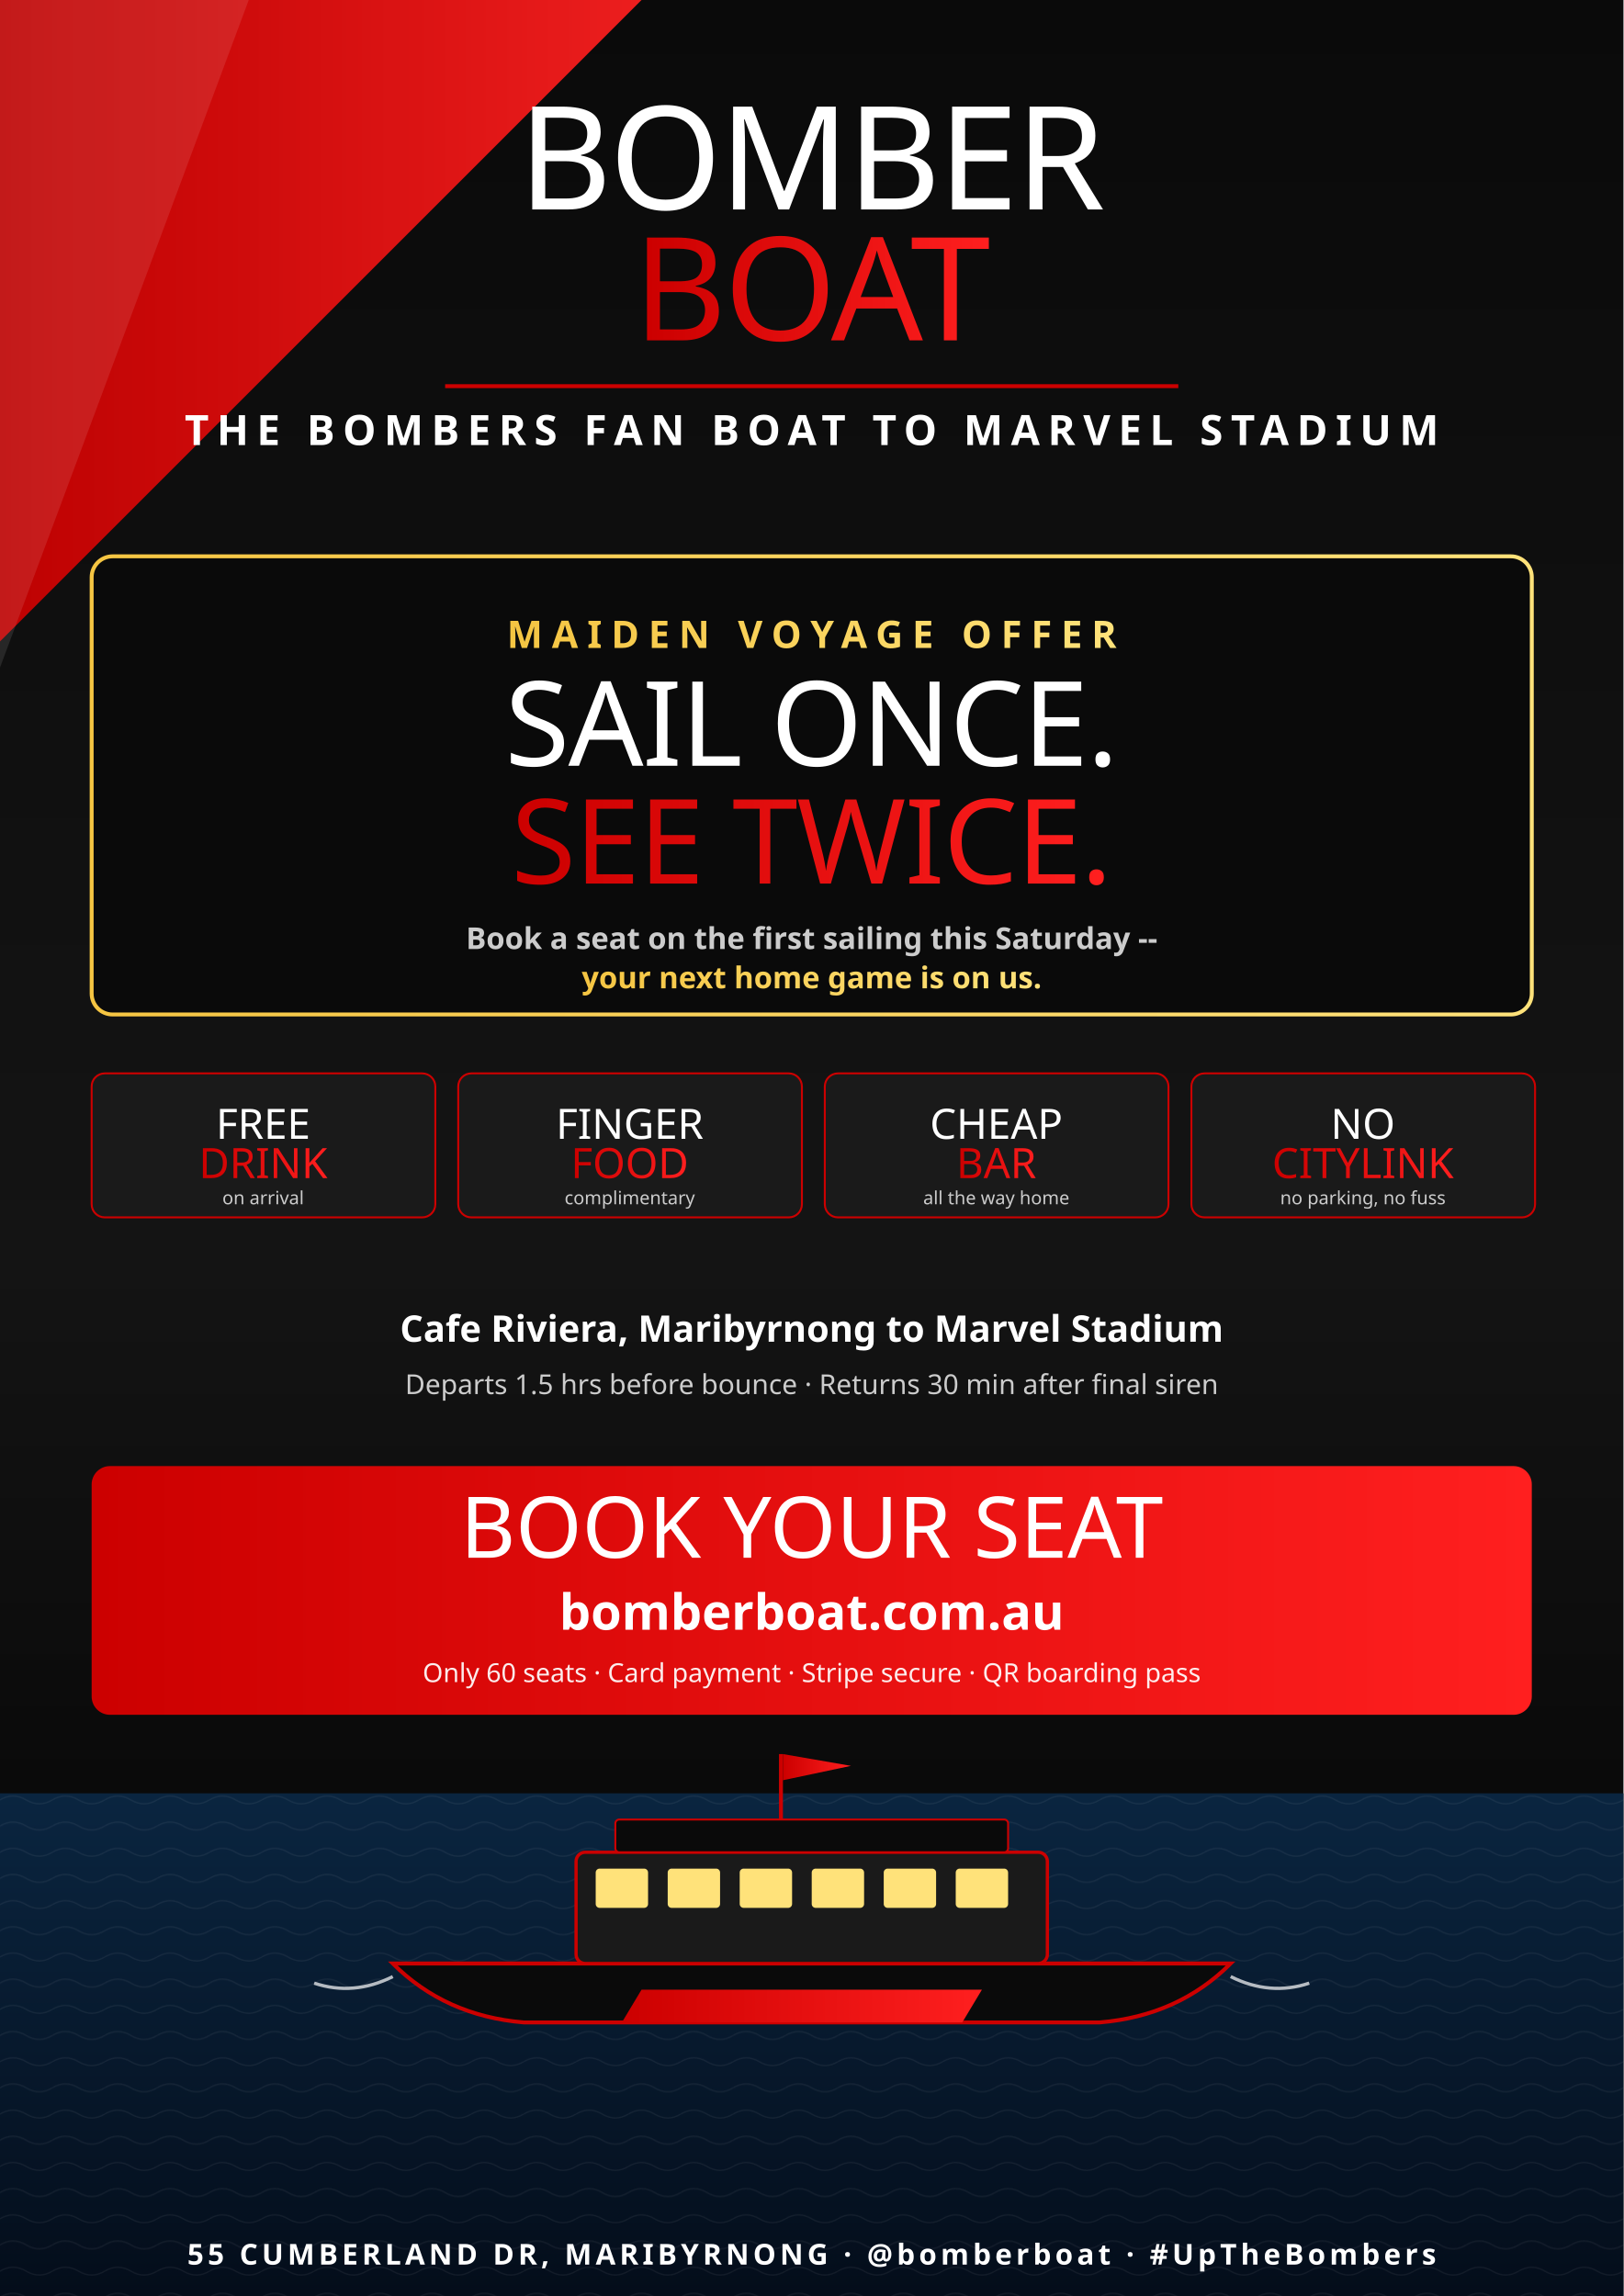
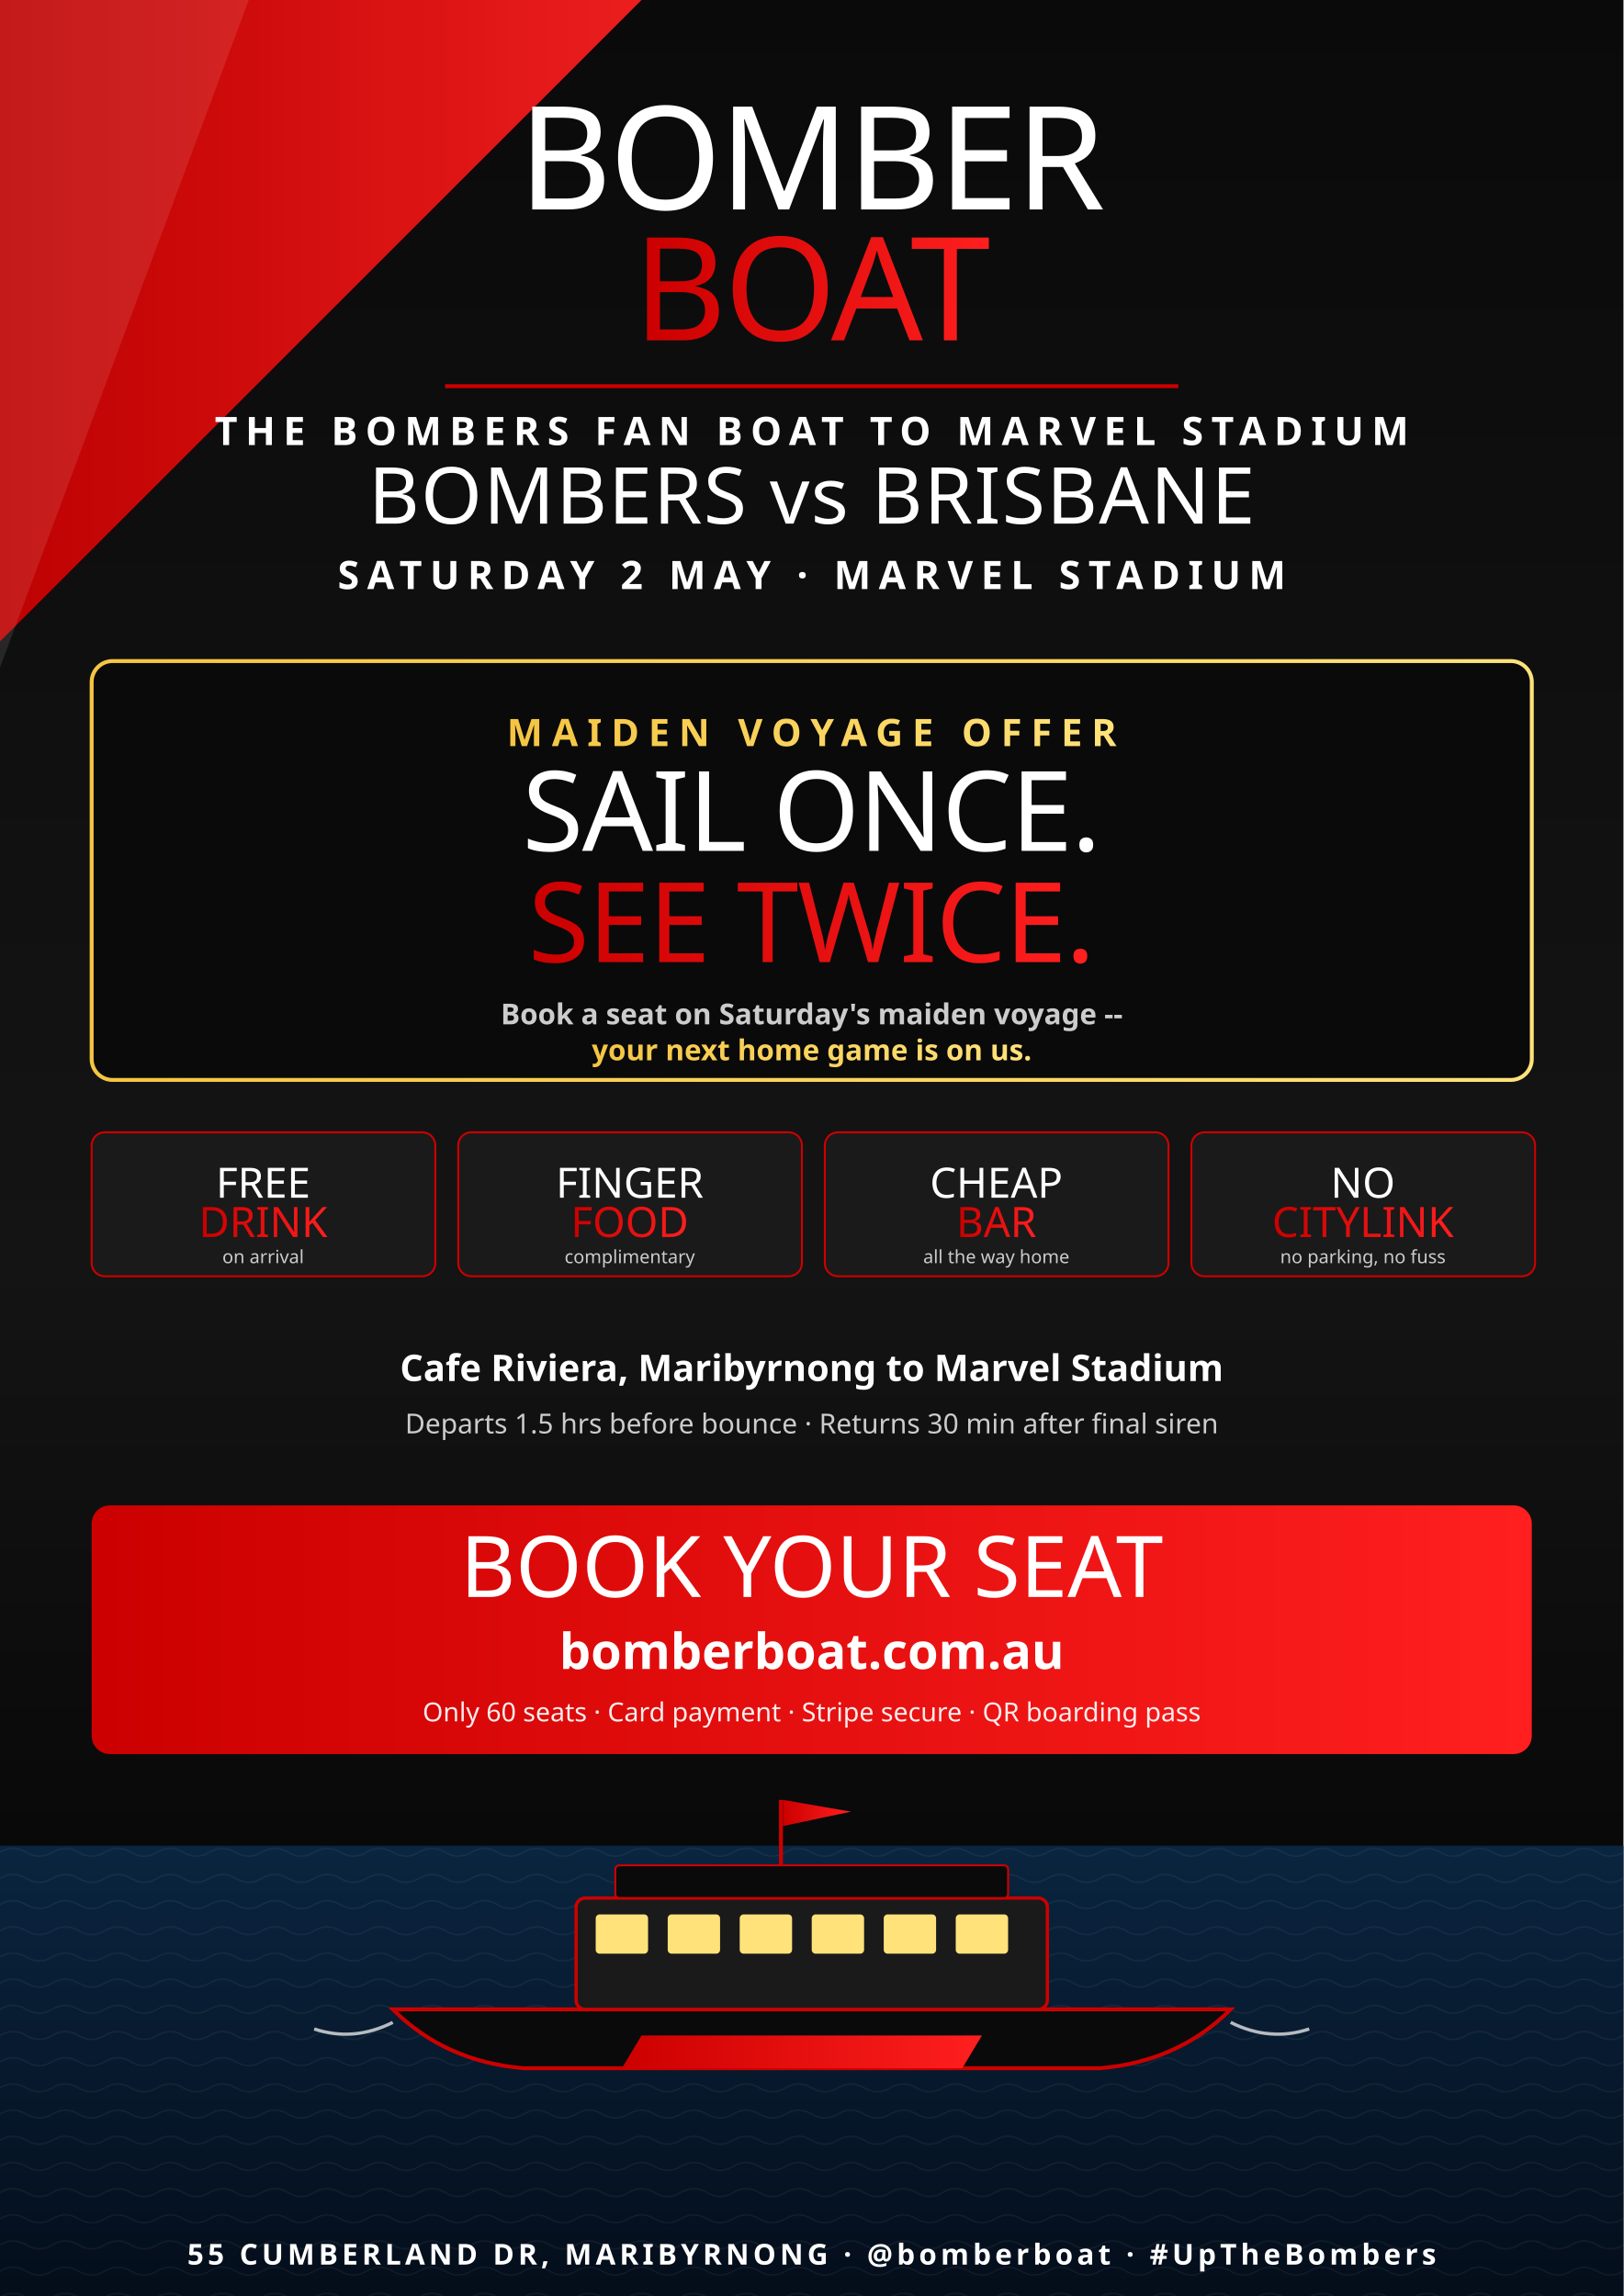
<svg xmlns="http://www.w3.org/2000/svg" width="2480" height="3508" viewBox="0 0 2480 3508">
  <defs>
    <linearGradient id="bgGrad" x1="0" y1="0" x2="0" y2="1">
      <stop offset="0%" stop-color="#0a0a0a" />
      <stop offset="55%" stop-color="#141414" />
      <stop offset="100%" stop-color="#000000" />
    </linearGradient>
    <linearGradient id="redGrad" x1="0" y1="0" x2="1" y2="0">
      <stop offset="0%" stop-color="#cc0000" />
      <stop offset="100%" stop-color="#ff1f1f" />
    </linearGradient>
    <linearGradient id="goldGrad" x1="0" y1="0" x2="1" y2="0">
      <stop offset="0%" stop-color="#f5c542" />
      <stop offset="100%" stop-color="#ffe27a" />
    </linearGradient>
    <linearGradient id="waterGrad" x1="0" y1="0" x2="0" y2="1">
      <stop offset="0%" stop-color="#0a2540" />
      <stop offset="100%" stop-color="#040d1a" />
    </linearGradient>
    <pattern id="ripples" patternUnits="userSpaceOnUse" width="80" height="40">
      <path d="M0 30 Q 20 18, 40 30 T 80 30" stroke="rgba(255,255,255,0.06)" stroke-width="2" fill="none" />
    </pattern>
  </defs>
  <rect width="2480" height="3508" fill="url(#bgGrad)" />
  <polygon points="0,0 980,0 0,980" fill="url(#redGrad)" opacity="0.92" />
  <polygon points="0,1020 380,0 0,0" fill="#ffffff" opacity="0.10" />
-   <rect x="0" y="2740" width="2480" height="768" fill="url(#waterGrad)" />
-   <rect x="0" y="2740" width="2480" height="768" fill="url(#ripples)" />
-   <g transform="translate(1240, 2940)">
+   <rect x="0" y="2820" width="2480" height="688" fill="url(#waterGrad)" />
+   <rect x="0" y="2820" width="2480" height="688" fill="url(#ripples)" />
+   <g transform="translate(1240, 3010)">
    <path d="M -640 60 Q -560 140 -440 150 L 440 150 Q 560 140 640 60 Z" fill="#0a0a0a" stroke="#cc0000" stroke-width="6" />
    <path d="M -260 100 L 260 100 L 230 150 L -290 150 Z" fill="url(#redGrad)" />
    <rect x="-360" y="-110" width="720" height="170" rx="14" fill="#1a1a1a" stroke="#cc0000" stroke-width="5" />
    <g fill="#ffe27a">
      <rect x="-330" y="-85" width="80" height="60" rx="6" />
      <rect x="-220" y="-85" width="80" height="60" rx="6" />
      <rect x="-110" y="-85" width="80" height="60" rx="6" />
      <rect x="0" y="-85" width="80" height="60" rx="6" />
      <rect x="110" y="-85" width="80" height="60" rx="6" />
      <rect x="220" y="-85" width="80" height="60" rx="6" />
    </g>
    <rect x="-300" y="-160" width="600" height="50" rx="6" fill="#0a0a0a" stroke="#cc0000" stroke-width="3" />
    <rect x="-50" y="-260" width="6" height="100" fill="#cc0000" />
    <polygon points="-44,-260 60,-242 -44,-220" fill="url(#redGrad)" />
    <path d="M -640 80 Q -700 110 -760 90" stroke="rgba(255,255,255,0.7)" stroke-width="5" fill="none" />
    <path d="M 640 80 Q 700 110 760 90" stroke="rgba(255,255,255,0.7)" stroke-width="5" fill="none" />
  </g>
  <g transform="translate(1240, 320)" text-anchor="middle">
    <text x="0" y="0" font-family="Anton, Impact, sans-serif" font-size="220" fill="#ffffff" letter-spacing="-4">BOMBER</text>
    <text x="0" y="200" font-family="Anton, Impact, sans-serif" font-size="220" fill="url(#redGrad)" letter-spacing="-4">BOAT</text>
    <line x1="-560" y1="270" x2="560" y2="270" stroke="#cc0000" stroke-width="6" />
-     <text x="0" y="360" font-family="Barlow Condensed, sans-serif" font-size="64" font-weight="700" fill="#ffffff" letter-spacing="12">THE BOMBERS FAN BOAT TO MARVEL STADIUM</text>
+     <text x="0" y="360" font-family="Barlow Condensed, sans-serif" font-size="60" font-weight="700" fill="#ffffff" letter-spacing="12">THE BOMBERS FAN BOAT TO MARVEL STADIUM</text>
  </g>
-   <g transform="translate(140, 850)">
-     <rect x="0" y="0" width="2200" height="700" rx="32" fill="#0a0a0a" stroke="url(#goldGrad)" stroke-width="6" />
-     <text x="1100" y="140" text-anchor="middle" font-family="Barlow Condensed, sans-serif" font-weight="700" font-size="58" fill="url(#goldGrad)" letter-spacing="14">MAIDEN VOYAGE OFFER</text>
-     <text x="1100" y="320" text-anchor="middle" font-family="Anton, Impact, sans-serif" font-size="180" fill="#ffffff" letter-spacing="-2">SAIL ONCE.</text>
-     <text x="1100" y="500" text-anchor="middle" font-family="Anton, Impact, sans-serif" font-size="180" fill="url(#redGrad)" letter-spacing="-2">SEE TWICE.</text>
-     <text x="1100" y="600" text-anchor="middle" font-family="Barlow, sans-serif" font-weight="600" font-size="46" fill="#cccccc">Book a seat on the first sailing this Saturday  --</text>
-     <text x="1100" y="660" text-anchor="middle" font-family="Barlow, sans-serif" font-weight="800" font-size="46" fill="url(#goldGrad)">your next home game is on us.</text>
+   <g transform="translate(1240, 800)" text-anchor="middle">
+     <text x="0" y="0" font-family="Anton, Impact, sans-serif" font-size="120" fill="#ffffff" letter-spacing="2">BOMBERS  vs  BRISBANE</text>
+     <text x="0" y="100" font-family="Barlow Condensed, sans-serif" font-weight="700" font-size="60" fill="#ffffff" letter-spacing="12">SATURDAY 2 MAY  ·  MARVEL STADIUM</text>
  </g>
-   <g transform="translate(140, 1640)">
+   <g transform="translate(140, 1010)">
+     <rect x="0" y="0" width="2200" height="640" rx="32" fill="#0a0a0a" stroke="url(#goldGrad)" stroke-width="6" />
+     <text x="1100" y="130" text-anchor="middle" font-family="Barlow Condensed, sans-serif" font-weight="700" font-size="58" fill="url(#goldGrad)" letter-spacing="14">MAIDEN VOYAGE OFFER</text>
+     <text x="1100" y="290" text-anchor="middle" font-family="Anton, Impact, sans-serif" font-size="170" fill="#ffffff" letter-spacing="-2">SAIL ONCE.</text>
+     <text x="1100" y="460" text-anchor="middle" font-family="Anton, Impact, sans-serif" font-size="170" fill="url(#redGrad)" letter-spacing="-2">SEE TWICE.</text>
+     <text x="1100" y="555" text-anchor="middle" font-family="Barlow, sans-serif" font-weight="600" font-size="44" fill="#cccccc">Book a seat on Saturday's maiden voyage  --</text>
+     <text x="1100" y="610" text-anchor="middle" font-family="Barlow, sans-serif" font-weight="800" font-size="44" fill="url(#goldGrad)">your next home game is on us.</text>
+   </g>
+   <g transform="translate(140, 1730)">
    <g>
      <rect x="0" y="0" width="525" height="220" rx="20" fill="#1a1a1a" stroke="#cc0000" stroke-width="3" />
      <text x="262" y="100" text-anchor="middle" font-family="Anton, Impact, sans-serif" font-size="64" fill="#ffffff">FREE</text>
      <text x="262" y="160" text-anchor="middle" font-family="Anton, Impact, sans-serif" font-size="64" fill="url(#redGrad)">DRINK</text>
      <text x="262" y="200" text-anchor="middle" font-family="Barlow, sans-serif" font-size="28" fill="#cccccc">on arrival</text>
    </g>
    <g transform="translate(560,0)">
      <rect x="0" y="0" width="525" height="220" rx="20" fill="#1a1a1a" stroke="#cc0000" stroke-width="3" />
      <text x="262" y="100" text-anchor="middle" font-family="Anton, Impact, sans-serif" font-size="64" fill="#ffffff">FINGER</text>
      <text x="262" y="160" text-anchor="middle" font-family="Anton, Impact, sans-serif" font-size="64" fill="url(#redGrad)">FOOD</text>
      <text x="262" y="200" text-anchor="middle" font-family="Barlow, sans-serif" font-size="28" fill="#cccccc">complimentary</text>
    </g>
    <g transform="translate(1120,0)">
      <rect x="0" y="0" width="525" height="220" rx="20" fill="#1a1a1a" stroke="#cc0000" stroke-width="3" />
      <text x="262" y="100" text-anchor="middle" font-family="Anton, Impact, sans-serif" font-size="64" fill="#ffffff">CHEAP</text>
      <text x="262" y="160" text-anchor="middle" font-family="Anton, Impact, sans-serif" font-size="64" fill="url(#redGrad)">BAR</text>
      <text x="262" y="200" text-anchor="middle" font-family="Barlow, sans-serif" font-size="28" fill="#cccccc">all the way home</text>
    </g>
    <g transform="translate(1680,0)">
      <rect x="0" y="0" width="525" height="220" rx="20" fill="#1a1a1a" stroke="#cc0000" stroke-width="3" />
      <text x="262" y="100" text-anchor="middle" font-family="Anton, Impact, sans-serif" font-size="64" fill="#ffffff">NO</text>
      <text x="262" y="160" text-anchor="middle" font-family="Anton, Impact, sans-serif" font-size="64" fill="url(#redGrad)">CITYLINK</text>
      <text x="262" y="200" text-anchor="middle" font-family="Barlow, sans-serif" font-size="28" fill="#cccccc">no parking, no fuss</text>
    </g>
  </g>
-   <g transform="translate(1240, 2050)" text-anchor="middle">
+   <g transform="translate(1240, 2110)" text-anchor="middle">
    <text x="0" y="0" font-family="Barlow, sans-serif" font-size="56" font-weight="800" fill="#ffffff">Cafe Riviera, Maribyrnong  to  Marvel Stadium</text>
    <text x="0" y="80" font-family="Barlow, sans-serif" font-size="42" font-weight="500" fill="#cccccc">Departs 1.5 hrs before bounce  ·  Returns 30 min after final siren</text>
  </g>
-   <g transform="translate(140, 2240)">
+   <g transform="translate(140, 2300)">
    <rect x="0" y="0" width="2200" height="380" rx="28" fill="url(#redGrad)" />
    <text x="1100" y="140" text-anchor="middle" font-family="Anton, Impact, sans-serif" font-size="130" fill="#ffffff">BOOK YOUR SEAT</text>
    <text x="1100" y="250" text-anchor="middle" font-family="Barlow, sans-serif" font-weight="800" font-size="76" fill="#ffffff">bomberboat.com.au</text>
    <text x="1100" y="330" text-anchor="middle" font-family="Barlow, sans-serif" font-weight="500" font-size="40" fill="#ffffff" opacity="0.92">Only 60 seats  ·  Card payment  ·  Stripe secure  ·  QR boarding pass</text>
  </g>
  <g transform="translate(1240, 3460)" text-anchor="middle">
    <text font-family="Barlow Condensed, sans-serif" font-weight="700" font-size="44" fill="#ffffff" letter-spacing="6">55 CUMBERLAND DR, MARIBYRNONG  ·  @bomberboat  ·  #UpTheBombers</text>
  </g>
</svg>
